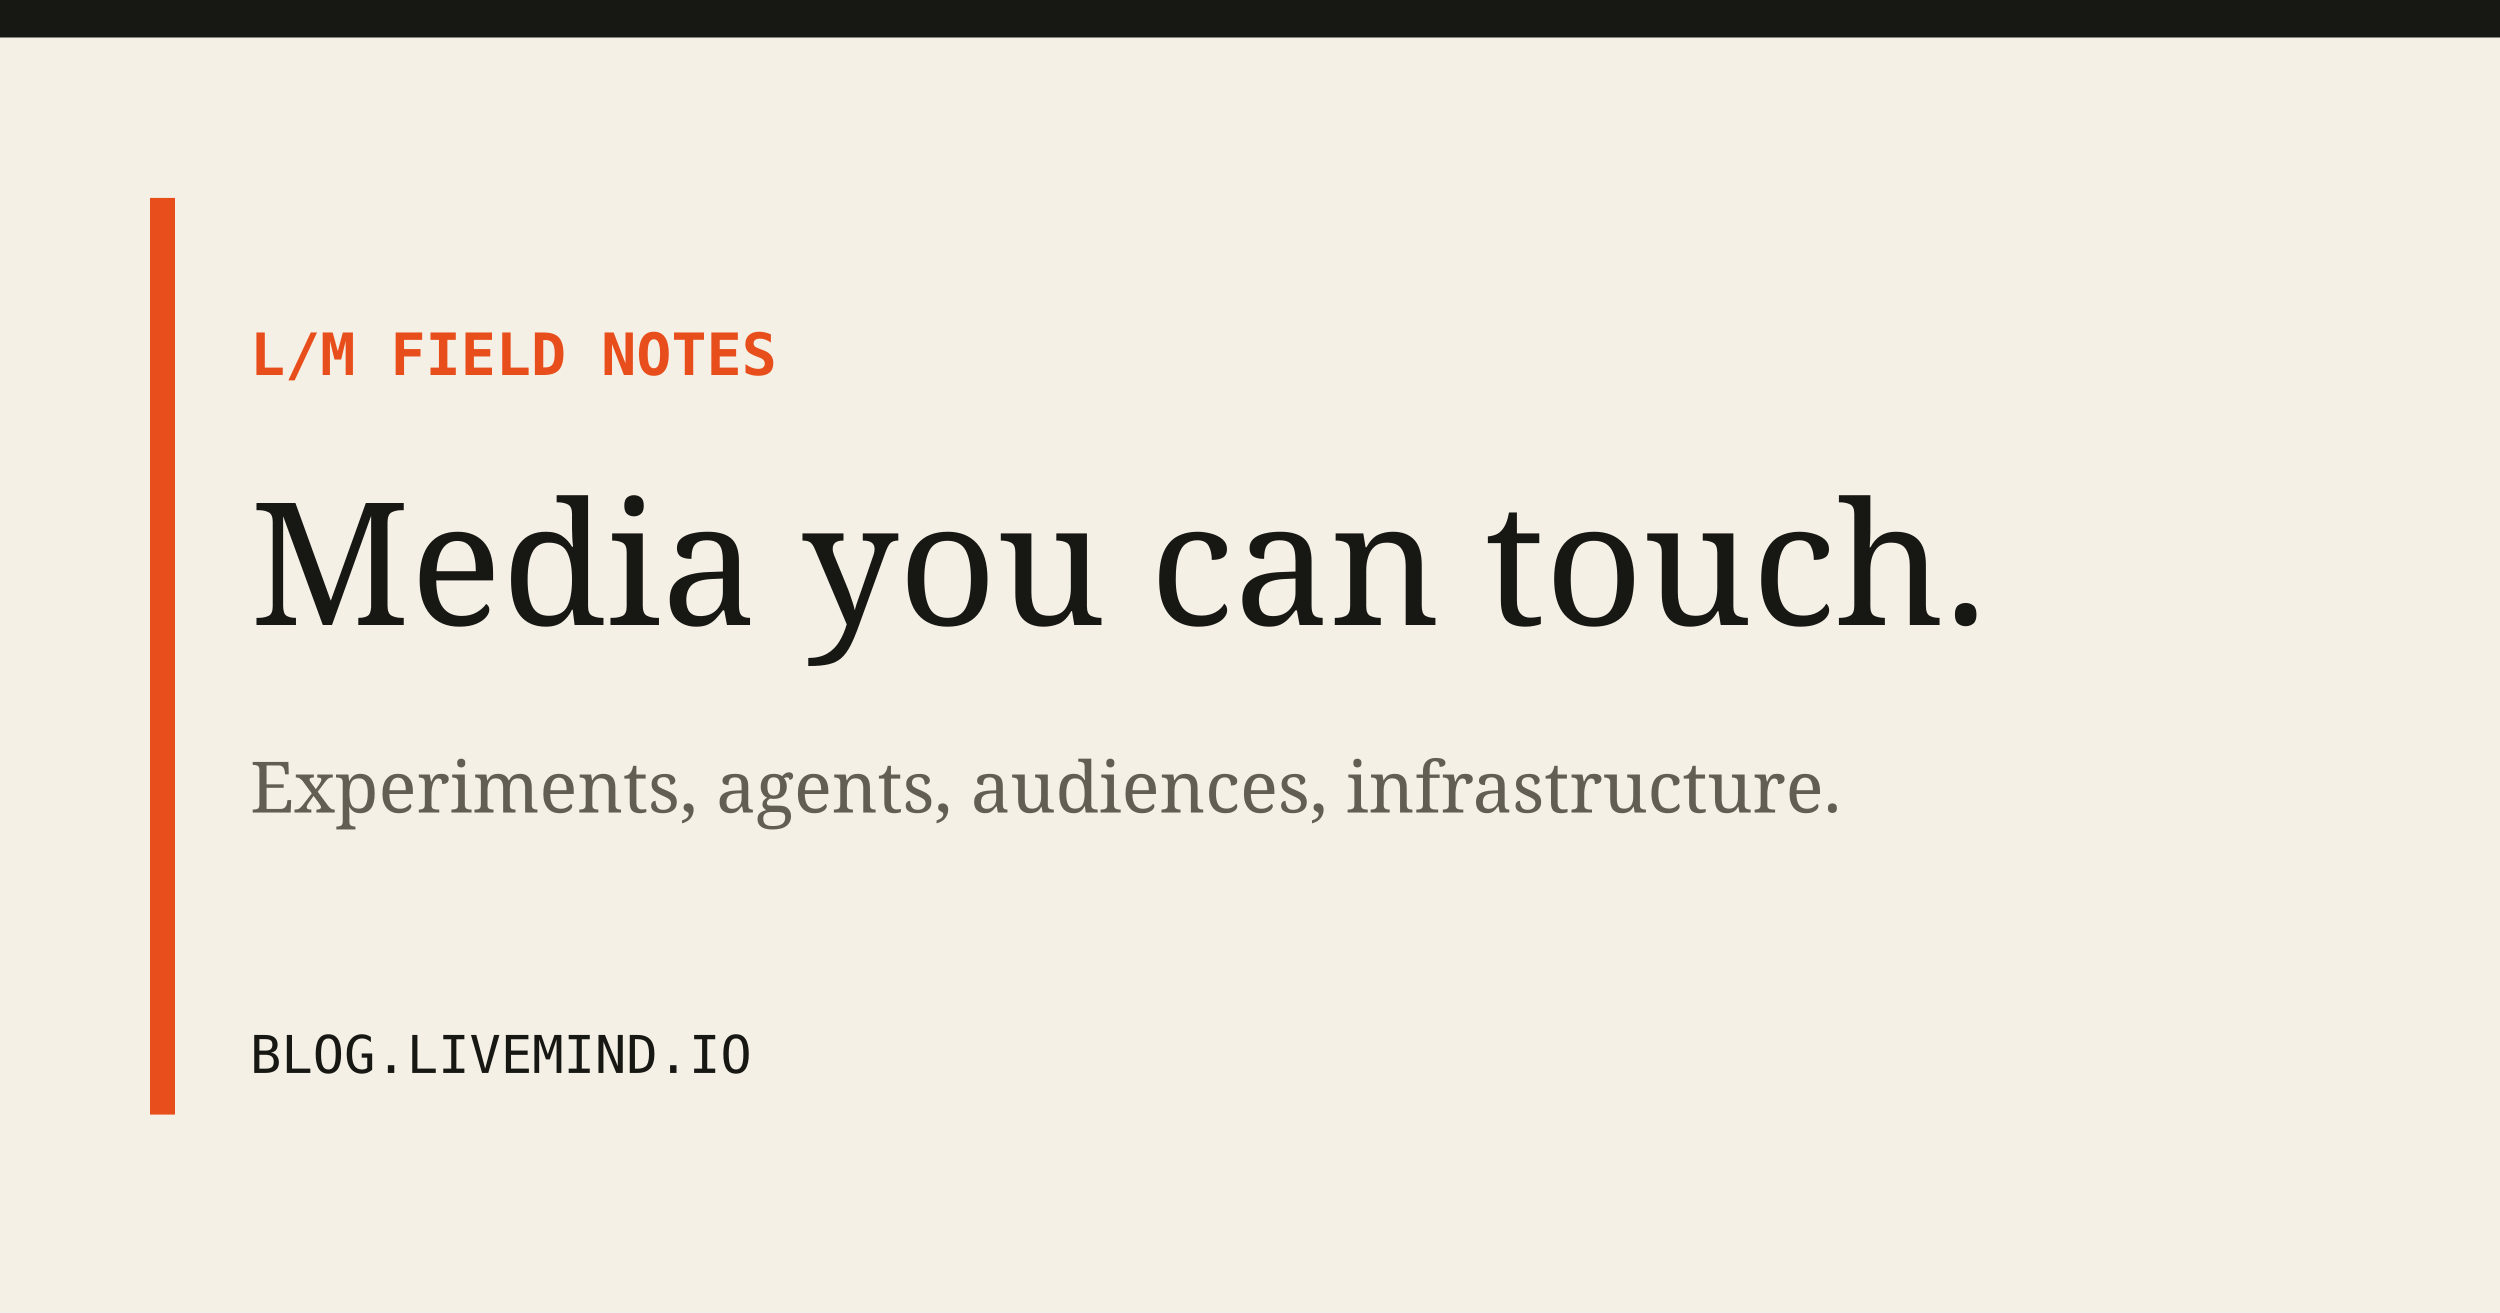
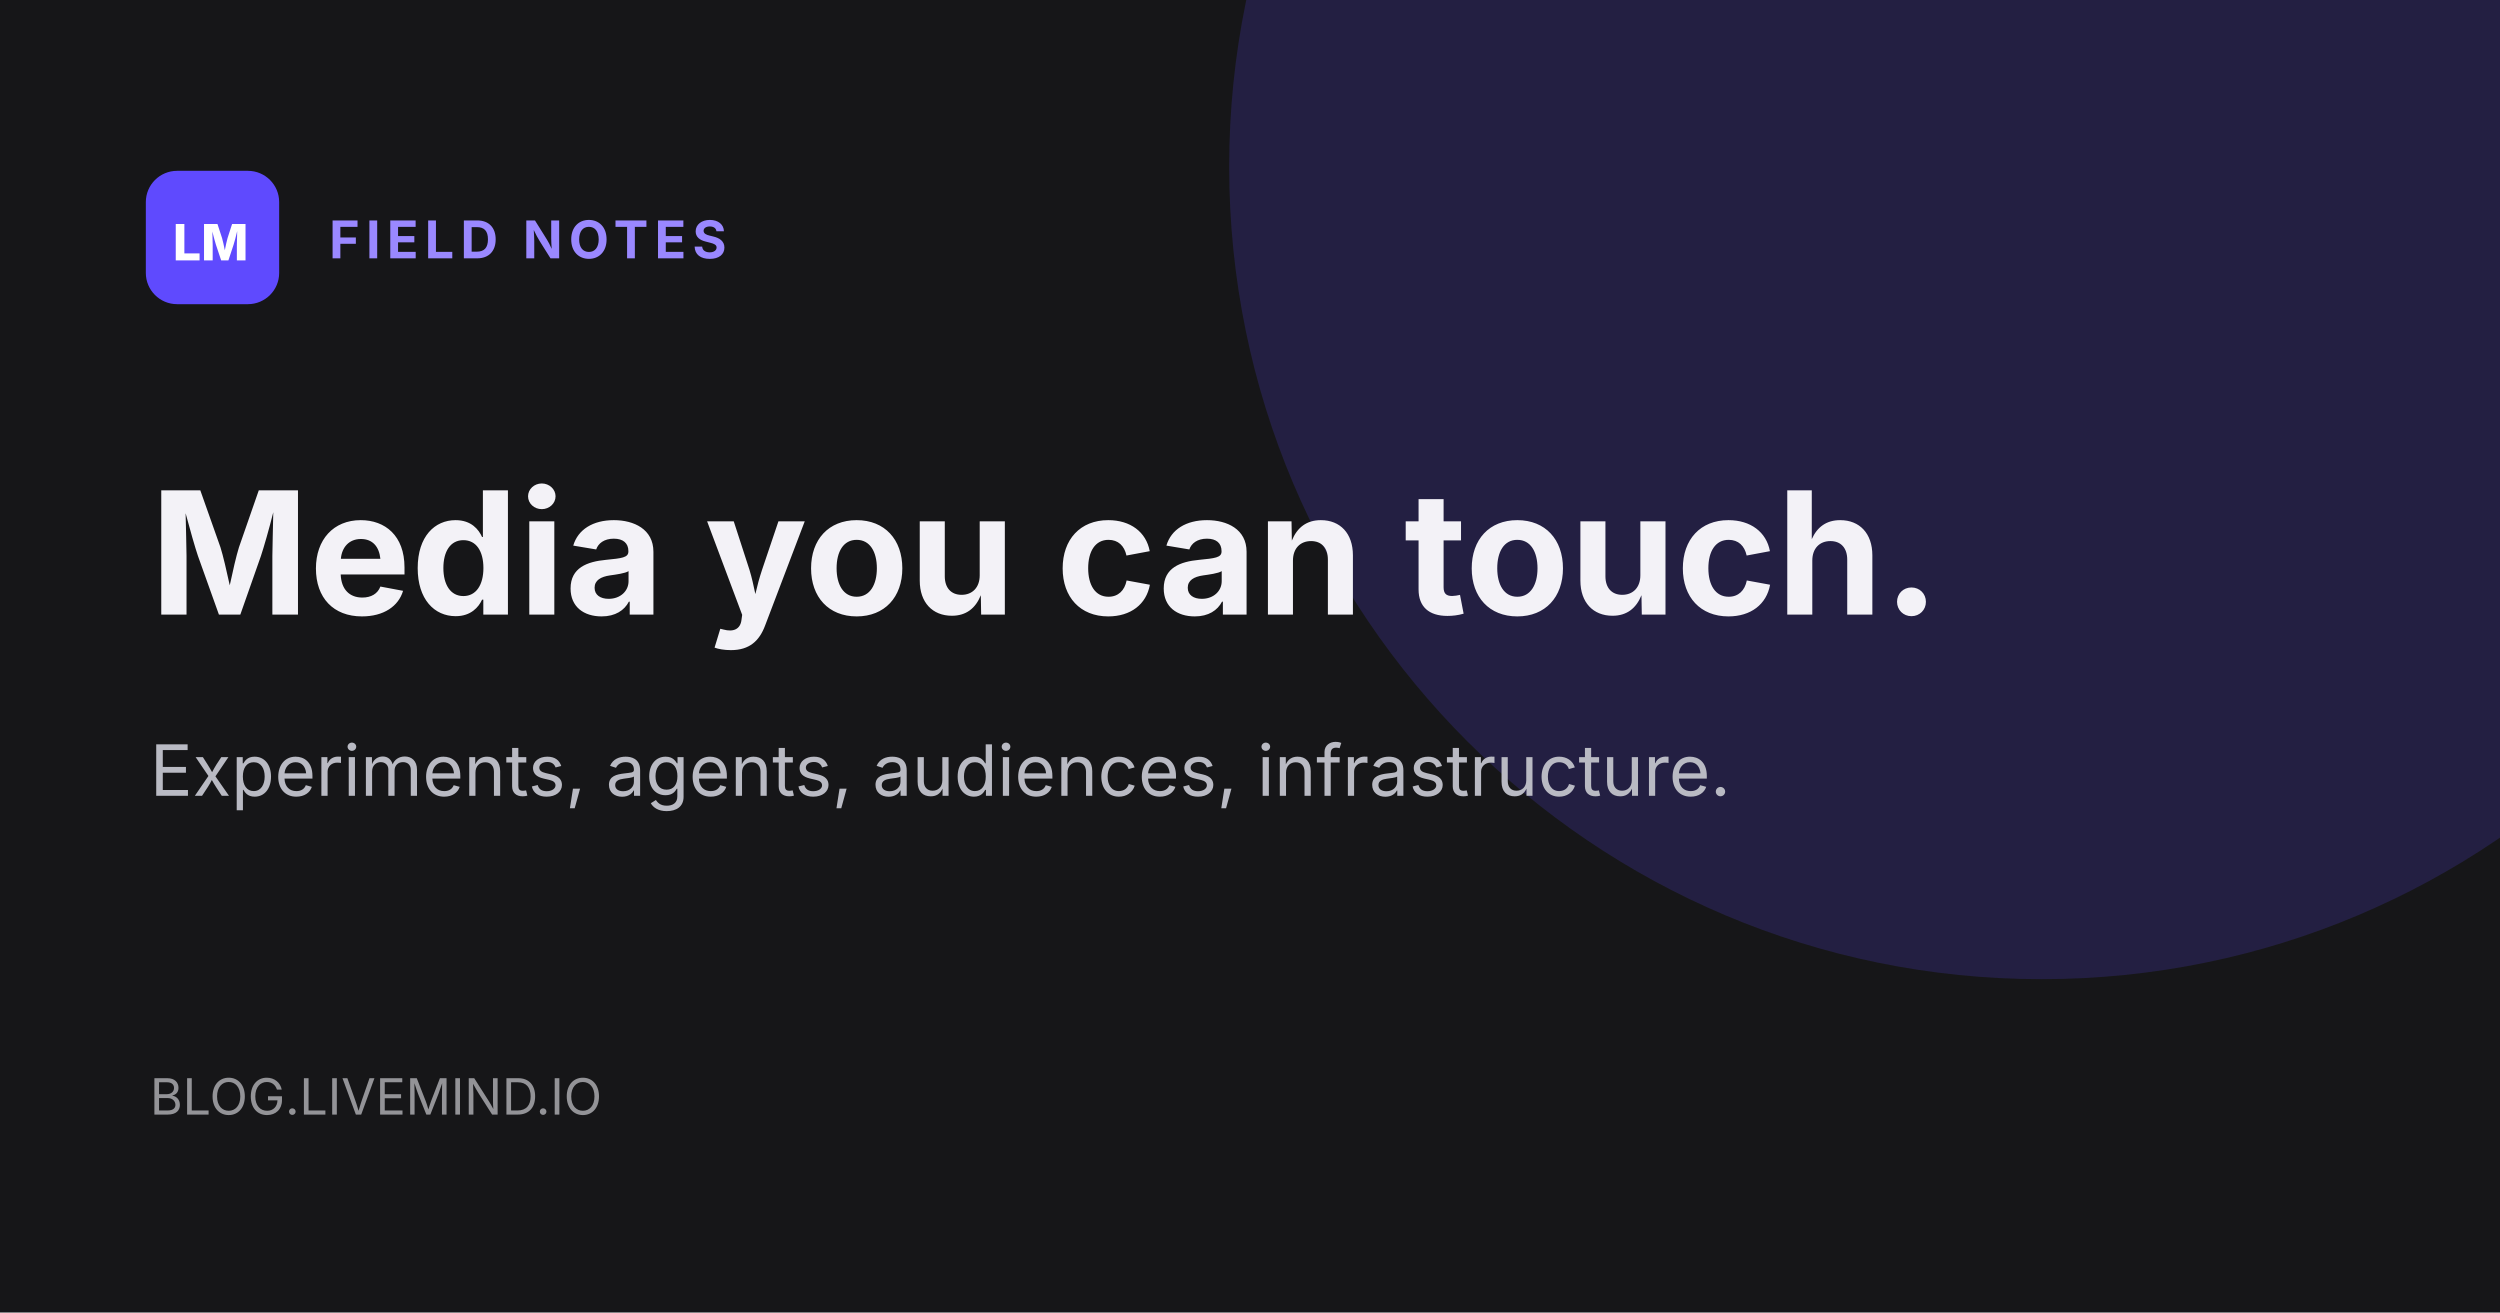
<svg xmlns="http://www.w3.org/2000/svg" width="1200" height="630" viewBox="0 0 1200 630">
-   <rect width="1200" height="630" fill="#f4f0e6" />
-   <path d="M0 0h1200v18H0z" fill="#171713" />
-   <path d="M72 95h12v440H72z" fill="#e84e1b" />
-   <text x="120" y="180" fill="#e84e1b" font-family="monospace" font-size="28" font-weight="700">L/M FIELD NOTES</text>
-   <text x="120" y="300" fill="#171713" font-family="Georgia,serif" font-size="82">Media you can touch.</text>
-   <text x="120" y="390" fill="#625e54" font-family="Georgia,serif" font-size="34">Experiments, agents, audiences, infrastructure.</text>
-   <text x="120" y="515" fill="#171713" font-family="monospace" font-size="25">BLOG.LIVEMIND.IO</text>
+   <rect width="1200" height="630" fill="#161618" />
+   <circle cx="980" cy="80" r="390" fill="#5f4afe" opacity=".18" />
+   <rect x="70" y="82" width="64" height="64" rx="15" fill="#5f4afe" />
+   <text x="83" y="125" fill="#fff" font-family="Inter,Arial,sans-serif" font-size="24" font-weight="800">LM</text>
+   <text x="158" y="124" fill="#9a88ff" font-family="Inter,Arial,sans-serif" font-size="25" font-weight="700" letter-spacing="3">FIELD NOTES</text>
+   <text x="72" y="295" fill="#f3f2f7" font-family="Inter,Arial,sans-serif" font-size="82" font-weight="650">Media you can touch.</text>
+   <text x="72" y="382" fill="#b9bac3" font-family="Inter,Arial,sans-serif" font-size="34">Experiments, agents, audiences, infrastructure.</text>
+   <text x="72" y="535" fill="#939397" font-family="Inter,Arial,sans-serif" font-size="24">BLOG.LIVEMIND.IO</text>
</svg>
